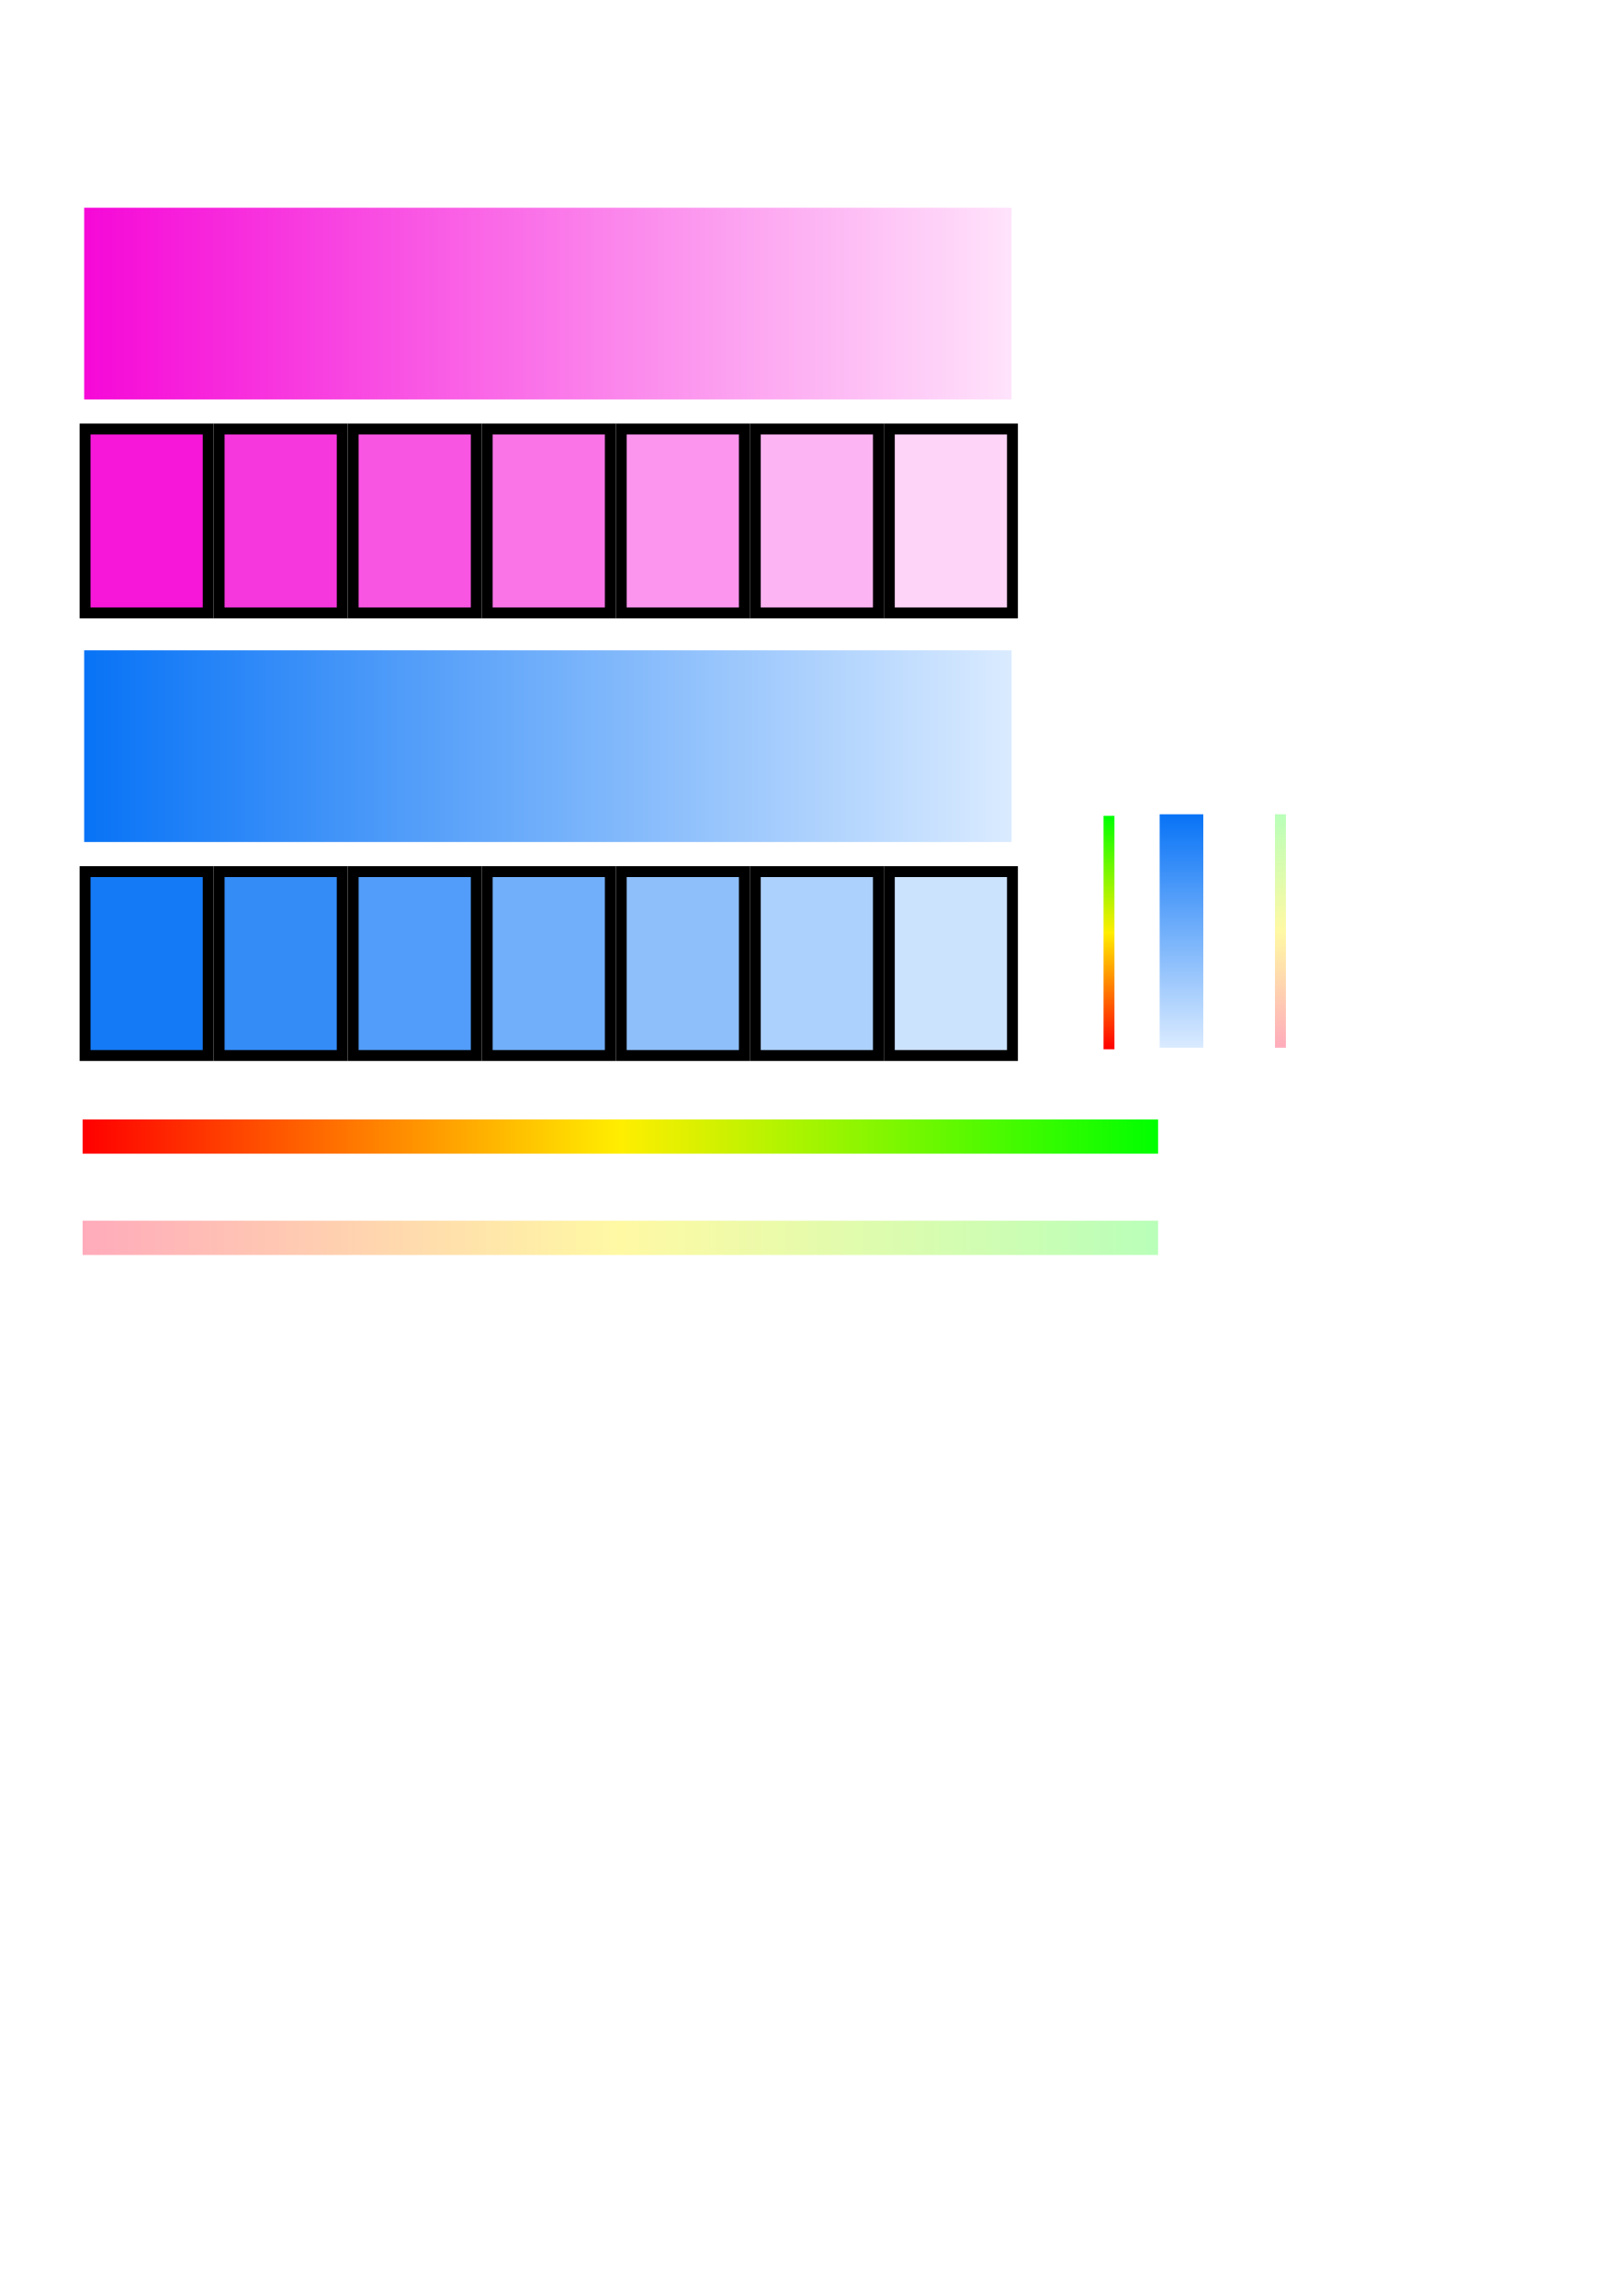
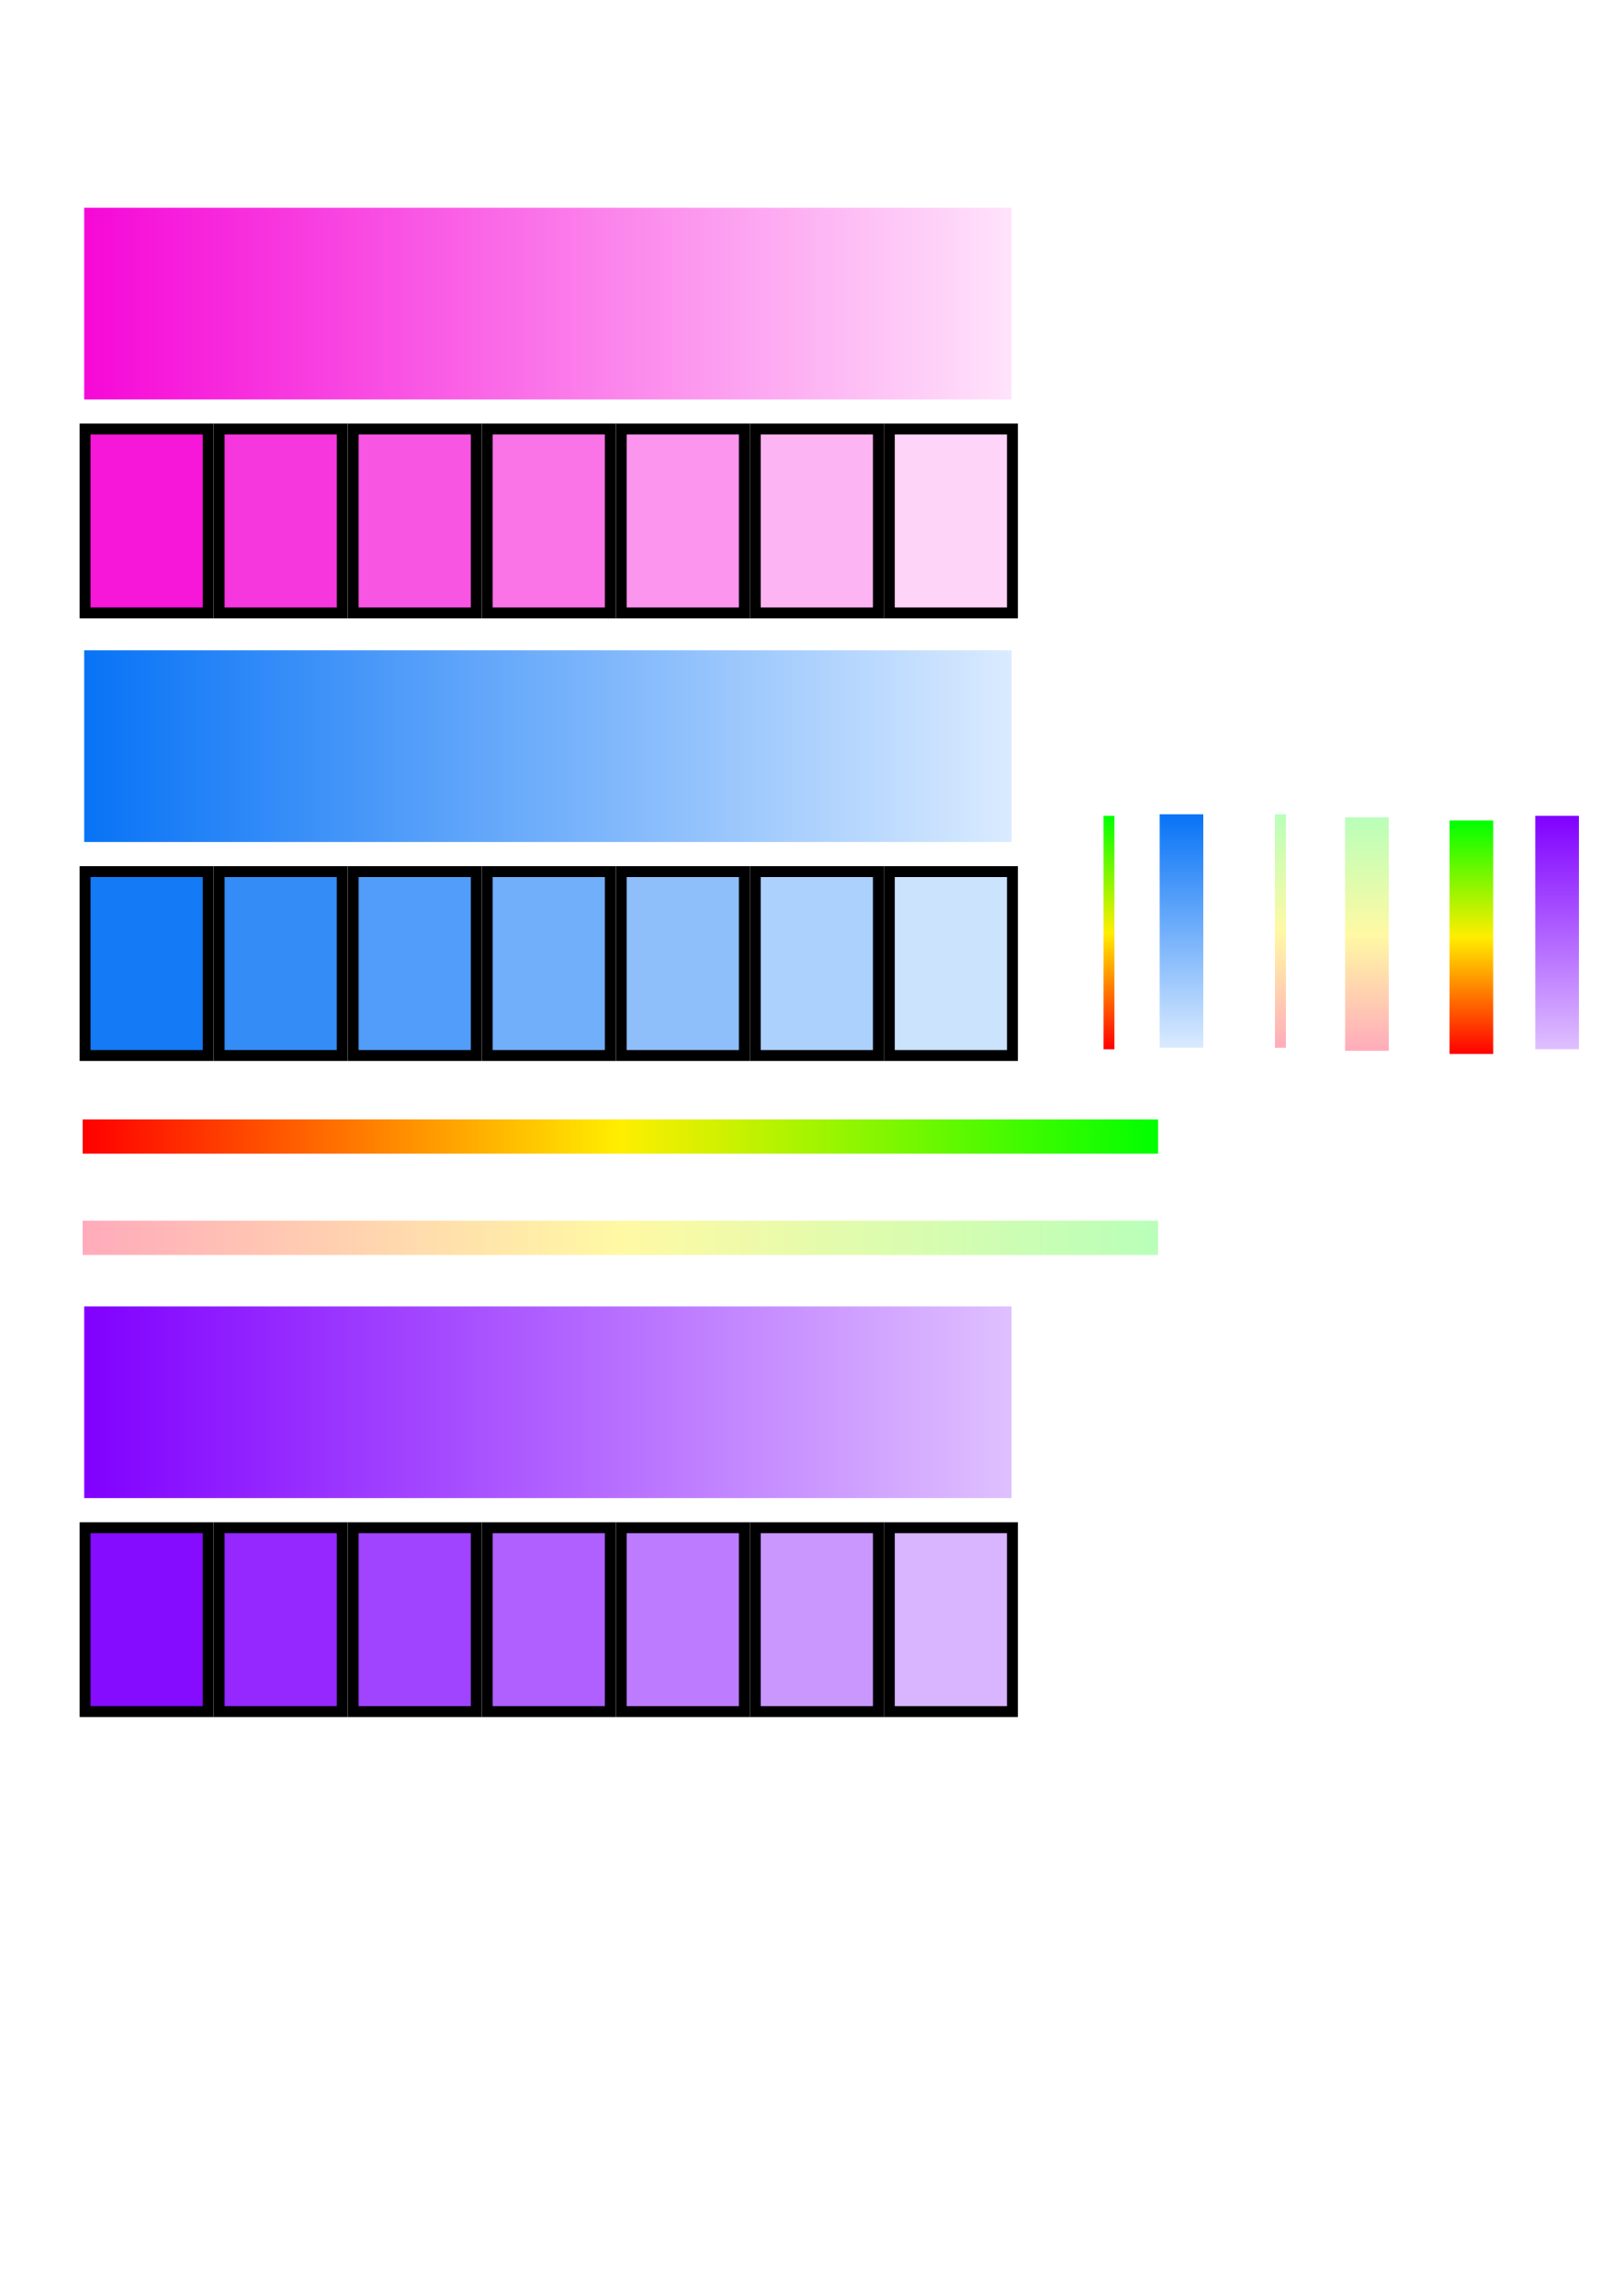
<svg xmlns="http://www.w3.org/2000/svg" xmlns:xlink="http://www.w3.org/1999/xlink" width="210mm" height="297mm" viewBox="0 0 744.094 1052.362" id="svg2" version="1.1">
  <defs id="defs4">
+     <linearGradient id="linearGradient4196">
+       <stop id="stop4198" offset="0" style="stop-color:#8000ff;stop-opacity:1" />
+       <stop id="stop4200" offset="1" style="stop-color:#dfc0ff;stop-opacity:1" />
+     </linearGradient>
+     <linearGradient id="linearGradient4152">
+       <stop style="stop-color:#f608d7;stop-opacity:1" offset="0" id="stop4190" />
+       <stop style="stop-color:#ffe3fb;stop-opacity:1" offset="1" id="stop4192" />
+     </linearGradient>
    <linearGradient id="linearGradient4180">
      <stop style="stop-color:#ffabbb;stop-opacity:1" offset="0" id="stop4182" />
      <stop id="stop4184" offset="0.5" style="stop-color:#fff9a4;stop-opacity:1" />
      <stop style="stop-color:#b9ffb9;stop-opacity:1" offset="1" id="stop4186" />
    </linearGradient>
    <linearGradient id="linearGradient4162">
      <stop id="stop4172" offset="0" style="stop-color:#ff0000;stop-opacity:1" />
      <stop style="stop-color:#ffee00;stop-opacity:1" offset="0.5" id="stop4174" />
      <stop id="stop4176" offset="1" style="stop-color:#00ff00;stop-opacity:1" />
-     </linearGradient>
-     <linearGradient id="linearGradient4152">
-       <stop id="stop4165" offset="0" style="stop-color:#f608d7;stop-opacity:1" />
-       <stop id="stop4167" offset="1" style="stop-color:#ffe3fb;stop-opacity:1" />
    </linearGradient>
    <linearGradient id="linearGradient4169">
      <stop style="stop-color:#0873f6;stop-opacity:1" offset="0" id="stop4154" />
      <stop style="stop-color:#daebff;stop-opacity:1" offset="1" id="stop4156" />
    </linearGradient>
    <linearGradient xlink:href="#linearGradient4152" id="linearGradient4158" x1="38.571" y1="139.148" x2="463.571" y2="139.148" gradientUnits="userSpaceOnUse" />
    <linearGradient xlink:href="#linearGradient4169" id="linearGradient4161" gradientUnits="userSpaceOnUse" x1="38.571" y1="139.148" x2="463.571" y2="139.148" gradientTransform="translate(0,202.8571)" />
    <linearGradient xlink:href="#linearGradient4169" id="linearGradient4160" gradientUnits="userSpaceOnUse" gradientTransform="matrix(0.2517647,0,0,0.2276423,363.5085,509.7526)" x1="38.571" y1="139.148" x2="463.571" y2="139.148" />
    <linearGradient xlink:href="#linearGradient4162" id="linearGradient4168" x1="50" y1="559.505" x2="542.857" y2="559.505" gradientUnits="userSpaceOnUse" gradientTransform="matrix(1,0,0,0.2291666,-12.14286,392.7138)" />
    <linearGradient xlink:href="#linearGradient4180" id="linearGradient4167" gradientUnits="userSpaceOnUse" gradientTransform="matrix(1,0,0,0.2291666,-12.14286,439.1423)" x1="50" y1="559.505" x2="542.857" y2="559.505" />
    <linearGradient xlink:href="#linearGradient4162" id="linearGradient4177" gradientUnits="userSpaceOnUse" gradientTransform="matrix(0.2171015,0,0,0.07291667,-491.7888,467.417)" x1="50" y1="559.505" x2="542.857" y2="559.505" />
    <linearGradient xlink:href="#linearGradient4180" id="linearGradient4175" gradientUnits="userSpaceOnUse" gradientTransform="matrix(0.2171015,0,0,0.07291667,-491.0745,545.9885)" x1="50" y1="559.505" x2="542.857" y2="559.505" />
+     <linearGradient xlink:href="#linearGradient4180" id="linearGradient4178" gradientUnits="userSpaceOnUse" gradientTransform="matrix(0.2171015,0,0,0.2916667,-492.503,463.2396)" x1="50" y1="559.505" x2="542.857" y2="559.505" />
+     <linearGradient xlink:href="#linearGradient4162" id="linearGradient4182" gradientUnits="userSpaceOnUse" gradientTransform="matrix(0.2171015,0,0,0.2916667,-493.9316,511.0968)" x1="50" y1="559.505" x2="542.857" y2="559.505" />
+     <linearGradient xlink:href="#linearGradient4196" id="linearGradient4186" gradientUnits="userSpaceOnUse" gradientTransform="matrix(0.2171015,0,0,0.2916667,363.0786,550.3825)" x1="50" y1="559.505" x2="542.857" y2="559.505" />
+     <linearGradient xlink:href="#linearGradient4196" id="linearGradient4220" gradientUnits="userSpaceOnUse" x1="38.571" y1="139.148" x2="463.571" y2="139.148" gradientTransform="translate(1.4285717e-7,503.5714)" />
  </defs>
  <g id="layer1">
    <rect style="opacity:1;fill:url(#linearGradient4158);fill-opacity:1;stroke:none;stroke-width:5;stroke-miterlimit:4;stroke-dasharray:none;stroke-opacity:1" id="rect4136" width="425" height="87.857" x="38.571" y="95.219" />
    <rect style="opacity:1;fill:#f617d9;fill-opacity:1;stroke:#000000;stroke-width:5;stroke-miterlimit:4;stroke-dasharray:none;stroke-opacity:1" id="rect4138" width="56.429" height="84.286" x="38.98" y="196.648" />
    <rect y="196.648" x="346.123" height="84.286" width="56.429" id="rect4140" style="opacity:1;fill:#fdb4f3;fill-opacity:1;stroke:#000000;stroke-width:5;stroke-miterlimit:4;stroke-dasharray:none;stroke-opacity:1" />
    <rect style="opacity:1;fill:#fa74e8;fill-opacity:1;stroke:#000000;stroke-width:5;stroke-miterlimit:4;stroke-dasharray:none;stroke-opacity:1" id="rect4142" width="56.429" height="84.286" x="223.265" y="196.648" />
    <rect y="196.648" x="100.408" height="84.286" width="56.429" id="rect4144" style="opacity:1;fill:#f737de;fill-opacity:1;stroke:#000000;stroke-width:5;stroke-miterlimit:4;stroke-dasharray:none;stroke-opacity:1" />
    <rect style="opacity:1;fill:#f955e3;fill-opacity:1;stroke:#000000;stroke-width:5;stroke-miterlimit:4;stroke-dasharray:none;stroke-opacity:1" id="rect4146" width="56.429" height="84.286" x="161.837" y="196.648" />
    <rect y="196.648" x="284.694" height="84.286" width="56.429" id="rect4148" style="opacity:1;fill:#fb95ee;fill-opacity:1;stroke:#000000;stroke-width:5;stroke-miterlimit:4;stroke-dasharray:none;stroke-opacity:1" />
    <rect style="opacity:1;fill:#fed4f8;fill-opacity:1;stroke:#000000;stroke-width:5;stroke-miterlimit:4;stroke-dasharray:none;stroke-opacity:1" id="rect4150" width="56.429" height="84.286" x="407.551" y="196.648" />
    <rect y="298.076" x="38.571" height="87.857" width="425" id="rect4145" style="opacity:1;fill:url(#linearGradient4161);fill-opacity:1.0;stroke:none;stroke-width:5;stroke-miterlimit:4;stroke-dasharray:none;stroke-opacity:1" />
    <rect y="399.505" x="38.98" height="84.286" width="56.429" id="rect4147" style="opacity:1;fill:#157af6;fill-opacity:1;stroke:#000000;stroke-width:5;stroke-miterlimit:4;stroke-dasharray:none;stroke-opacity:1" />
    <rect style="opacity:1;fill:#add1fd;fill-opacity:1;stroke:#000000;stroke-width:5;stroke-miterlimit:4;stroke-dasharray:none;stroke-opacity:1" id="rect4149" width="56.429" height="84.286" x="346.123" y="399.505" />
    <rect y="399.505" x="223.265" height="84.286" width="56.429" id="rect4151" style="opacity:1;fill:#71affa;fill-opacity:1;stroke:#000000;stroke-width:5;stroke-miterlimit:4;stroke-dasharray:none;stroke-opacity:1" />
    <rect style="opacity:1;fill:#348cf7;fill-opacity:1;stroke:#000000;stroke-width:5;stroke-miterlimit:4;stroke-dasharray:none;stroke-opacity:1" id="rect4153" width="56.429" height="84.286" x="100.408" y="399.505" />
    <rect y="399.505" x="161.837" height="84.286" width="56.429" id="rect4155" style="opacity:1;fill:#529df9;fill-opacity:1;stroke:#000000;stroke-width:5;stroke-miterlimit:4;stroke-dasharray:none;stroke-opacity:1" />
    <rect style="opacity:1;fill:#8ebffb;fill-opacity:1;stroke:#000000;stroke-width:5;stroke-miterlimit:4;stroke-dasharray:none;stroke-opacity:1" id="rect4157" width="56.429" height="84.286" x="284.694" y="399.505" />
    <rect y="399.505" x="407.551" height="84.286" width="56.429" id="rect4159" style="opacity:1;fill:#cce3fe;fill-opacity:1;stroke:#000000;stroke-width:5;stroke-miterlimit:4;stroke-dasharray:none;stroke-opacity:1" />
    <rect style="opacity:1;fill:url(#linearGradient4160);fill-opacity:1;stroke:none;stroke-width:5;stroke-miterlimit:4;stroke-dasharray:none;stroke-opacity:1" id="rect4158" width="107" height="20" x="373.219" y="531.429" transform="matrix(0,1,1,0,0,0)" />
    <rect style="opacity:1;fill:url(#linearGradient4168);fill-opacity:1;stroke:none;stroke-width:1;stroke-miterlimit:4;stroke-dasharray:none;stroke-opacity:1" id="rect4160" width="492.857" height="15.714" x="37.857" y="513.077" />
    <rect y="559.505" x="37.857" height="15.714" width="492.857" id="rect4165" style="opacity:1;fill:url(#linearGradient4167);fill-opacity:1;stroke:none;stroke-width:1;stroke-miterlimit:4;stroke-dasharray:none;stroke-opacity:1" />
    <rect y="505.714" x="-480.934" height="5" width="107" id="rect4175" style="opacity:1;fill:url(#linearGradient4177);fill-opacity:1;stroke:none;stroke-width:1;stroke-miterlimit:4;stroke-dasharray:none;stroke-opacity:1" transform="matrix(0,-1,1,0,0,0)" />
    <rect transform="matrix(0,-1,1,0,0,0)" style="opacity:1;fill:url(#linearGradient4175);fill-opacity:1.0;stroke:none;stroke-width:1;stroke-miterlimit:4;stroke-dasharray:none;stroke-opacity:1" id="rect4173" width="107" height="5" x="-480.219" y="584.286" />
+     <rect y="616.429" x="-481.648" height="20" width="107" id="rect4176" style="opacity:1;fill:url(#linearGradient4178);fill-opacity:1;stroke:none;stroke-width:1;stroke-miterlimit:4;stroke-dasharray:none;stroke-opacity:1" transform="matrix(0,-1,1,0,0,0)" />
+     <rect transform="matrix(0,-1,1,0,0,0)" style="opacity:1;fill:url(#linearGradient4182);fill-opacity:1;stroke:none;stroke-width:1;stroke-miterlimit:4;stroke-dasharray:none;stroke-opacity:1" id="rect4180" width="107" height="20" x="-483.077" y="664.286" />
+     <rect y="703.571" x="373.934" height="20" width="107" id="rect4184" style="opacity:1;fill:url(#linearGradient4186);fill-opacity:1;stroke:none;stroke-width:1;stroke-miterlimit:4;stroke-dasharray:none;stroke-opacity:1" transform="matrix(0,1,1,0,0,0)" />
+     <rect y="598.791" x="38.571" height="87.857" width="425" id="rect4204" style="opacity:1;fill:url(#linearGradient4220);fill-opacity:1.0;stroke:none;stroke-width:5;stroke-miterlimit:4;stroke-dasharray:none;stroke-opacity:1" />
+     <rect y="700.219" x="38.98" height="84.286" width="56.429" id="rect4206" style="opacity:1;fill:#850cff;fill-opacity:1;stroke:#000000;stroke-width:5;stroke-miterlimit:4;stroke-dasharray:none;stroke-opacity:1" />
+     <rect style="opacity:1;fill:#ca97ff;fill-opacity:1;stroke:#000000;stroke-width:5;stroke-miterlimit:4;stroke-dasharray:none;stroke-opacity:1" id="rect4208" width="56.429" height="84.286" x="346.123" y="700.219" />
+     <rect y="700.219" x="223.265" height="84.286" width="56.429" id="rect4210" style="opacity:1;fill:#af60ff;fill-opacity:1;stroke:#000000;stroke-width:5;stroke-miterlimit:4;stroke-dasharray:none;stroke-opacity:1" />
+     <rect style="opacity:1;fill:#9428ff;fill-opacity:1;stroke:#000000;stroke-width:5;stroke-miterlimit:4;stroke-dasharray:none;stroke-opacity:1" id="rect4212" width="56.429" height="84.286" x="100.408" y="700.219" />
+     <rect y="700.219" x="161.837" height="84.286" width="56.429" id="rect4214" style="opacity:1;fill:#a144ff;fill-opacity:1;stroke:#000000;stroke-width:5;stroke-miterlimit:4;stroke-dasharray:none;stroke-opacity:1" />
+     <rect style="opacity:1;fill:#bd7cff;fill-opacity:1;stroke:#000000;stroke-width:5;stroke-miterlimit:4;stroke-dasharray:none;stroke-opacity:1" id="rect4216" width="56.429" height="84.286" x="284.694" y="700.219" />
+     <rect y="700.219" x="407.551" height="84.286" width="56.429" id="rect4218" style="opacity:1;fill:#d9b4ff;fill-opacity:1;stroke:#000000;stroke-width:5;stroke-miterlimit:4;stroke-dasharray:none;stroke-opacity:1" />
  </g>
</svg>
